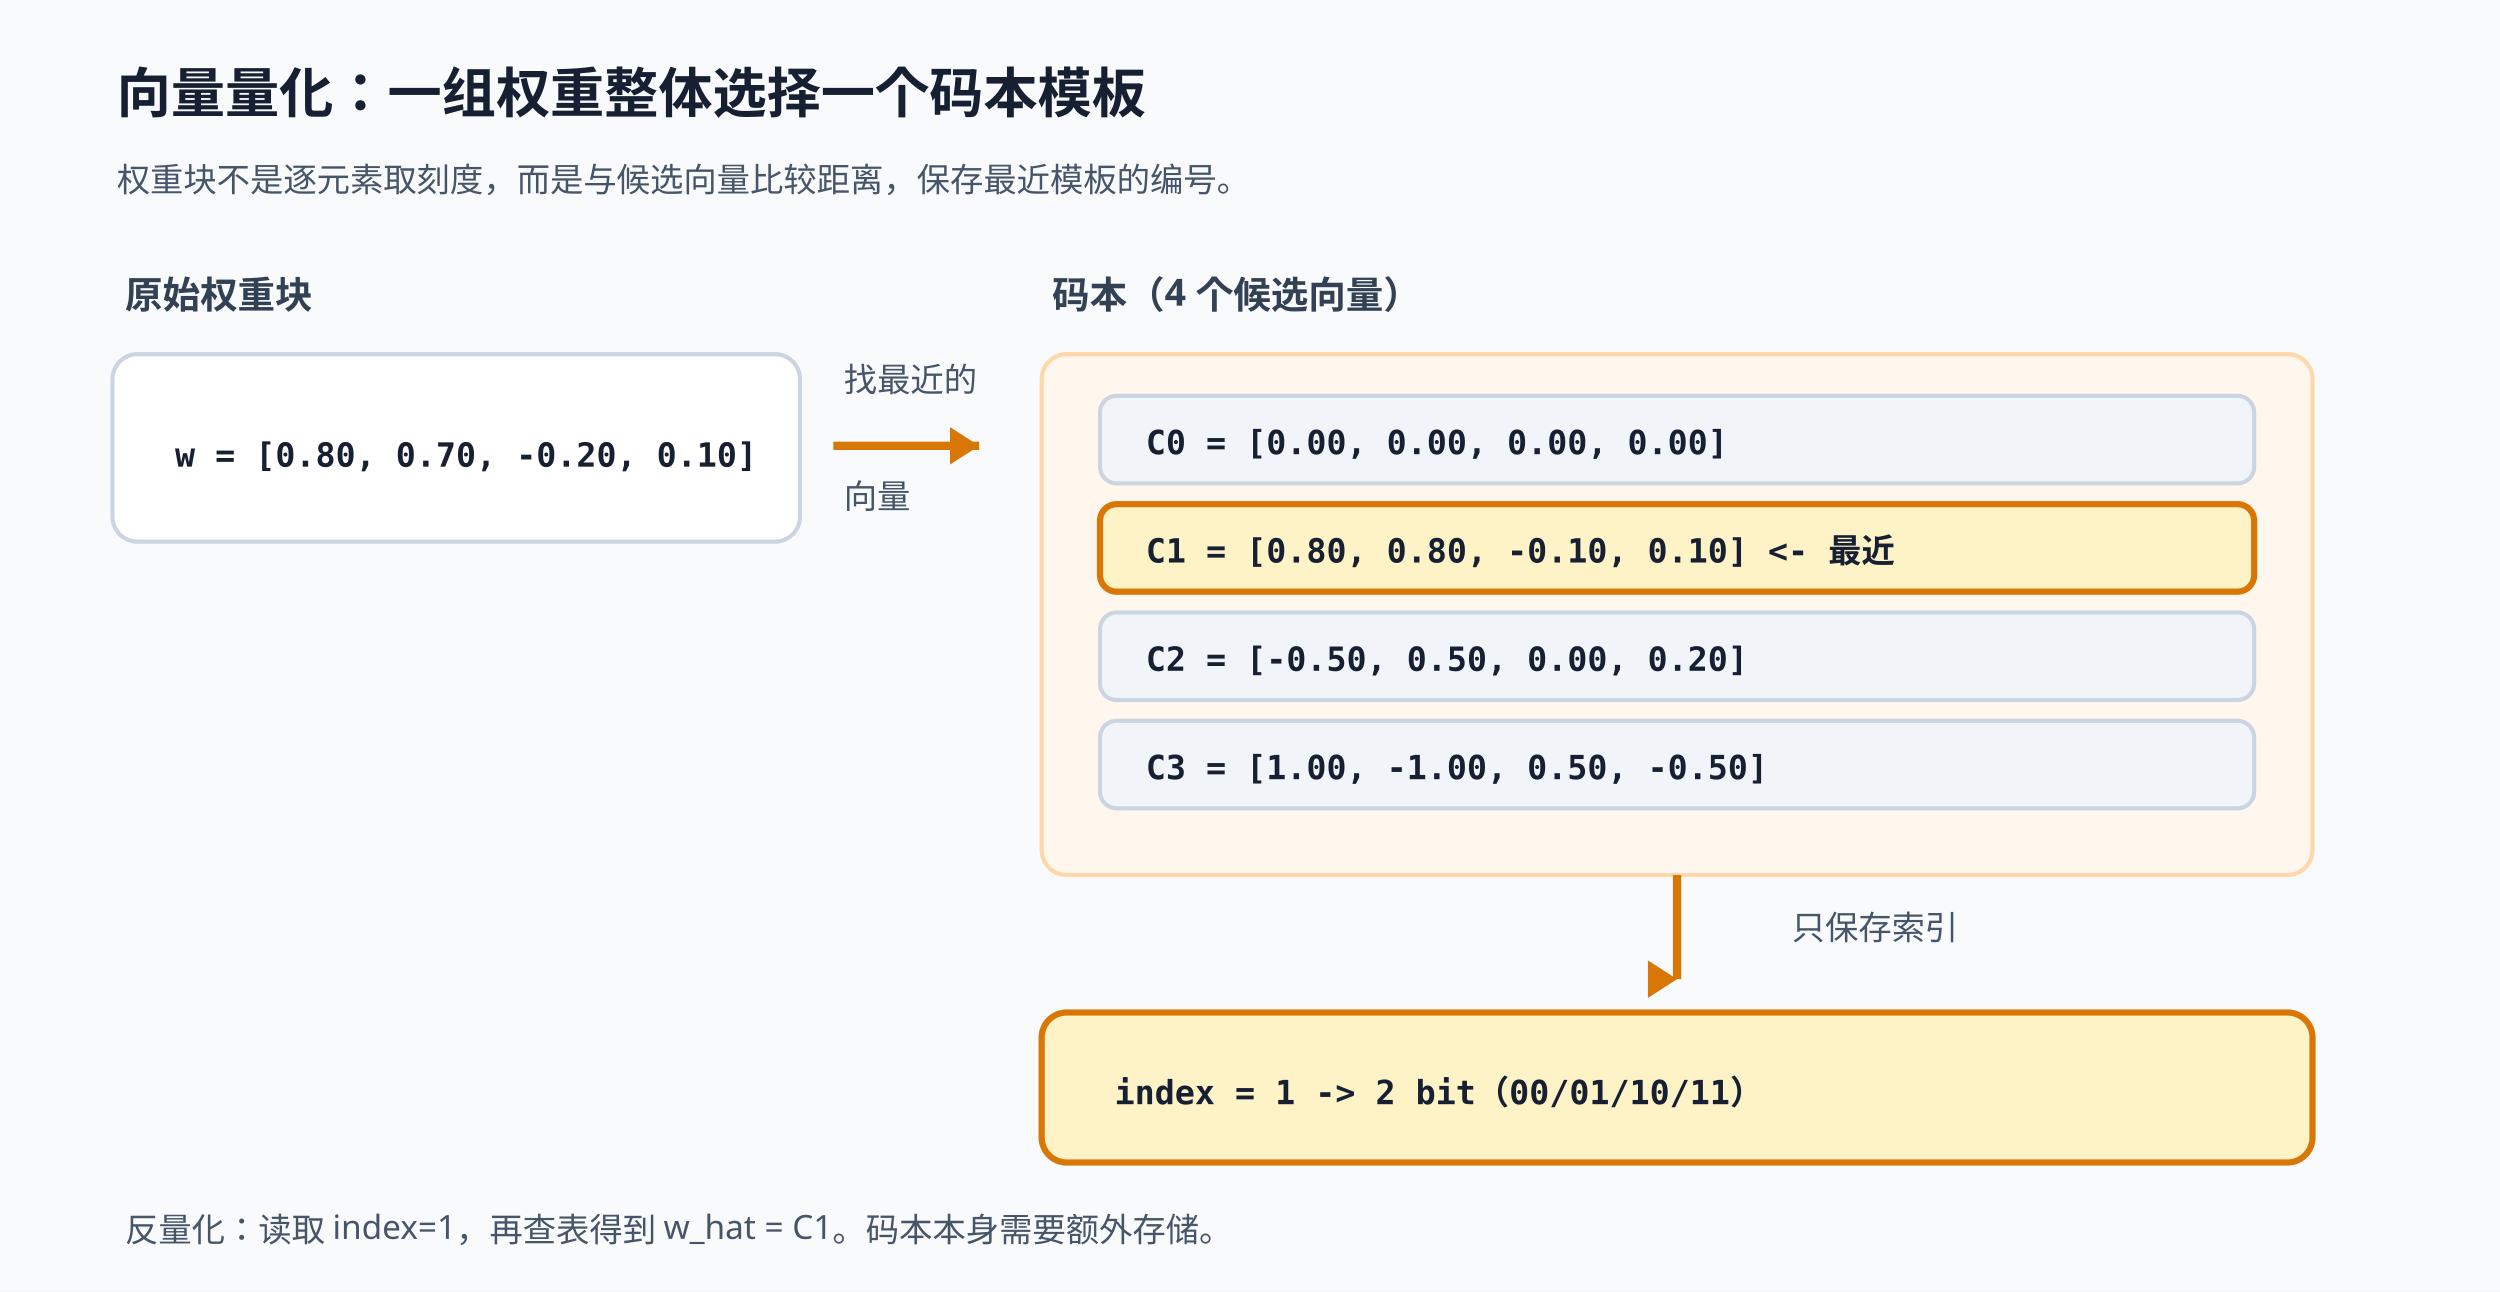
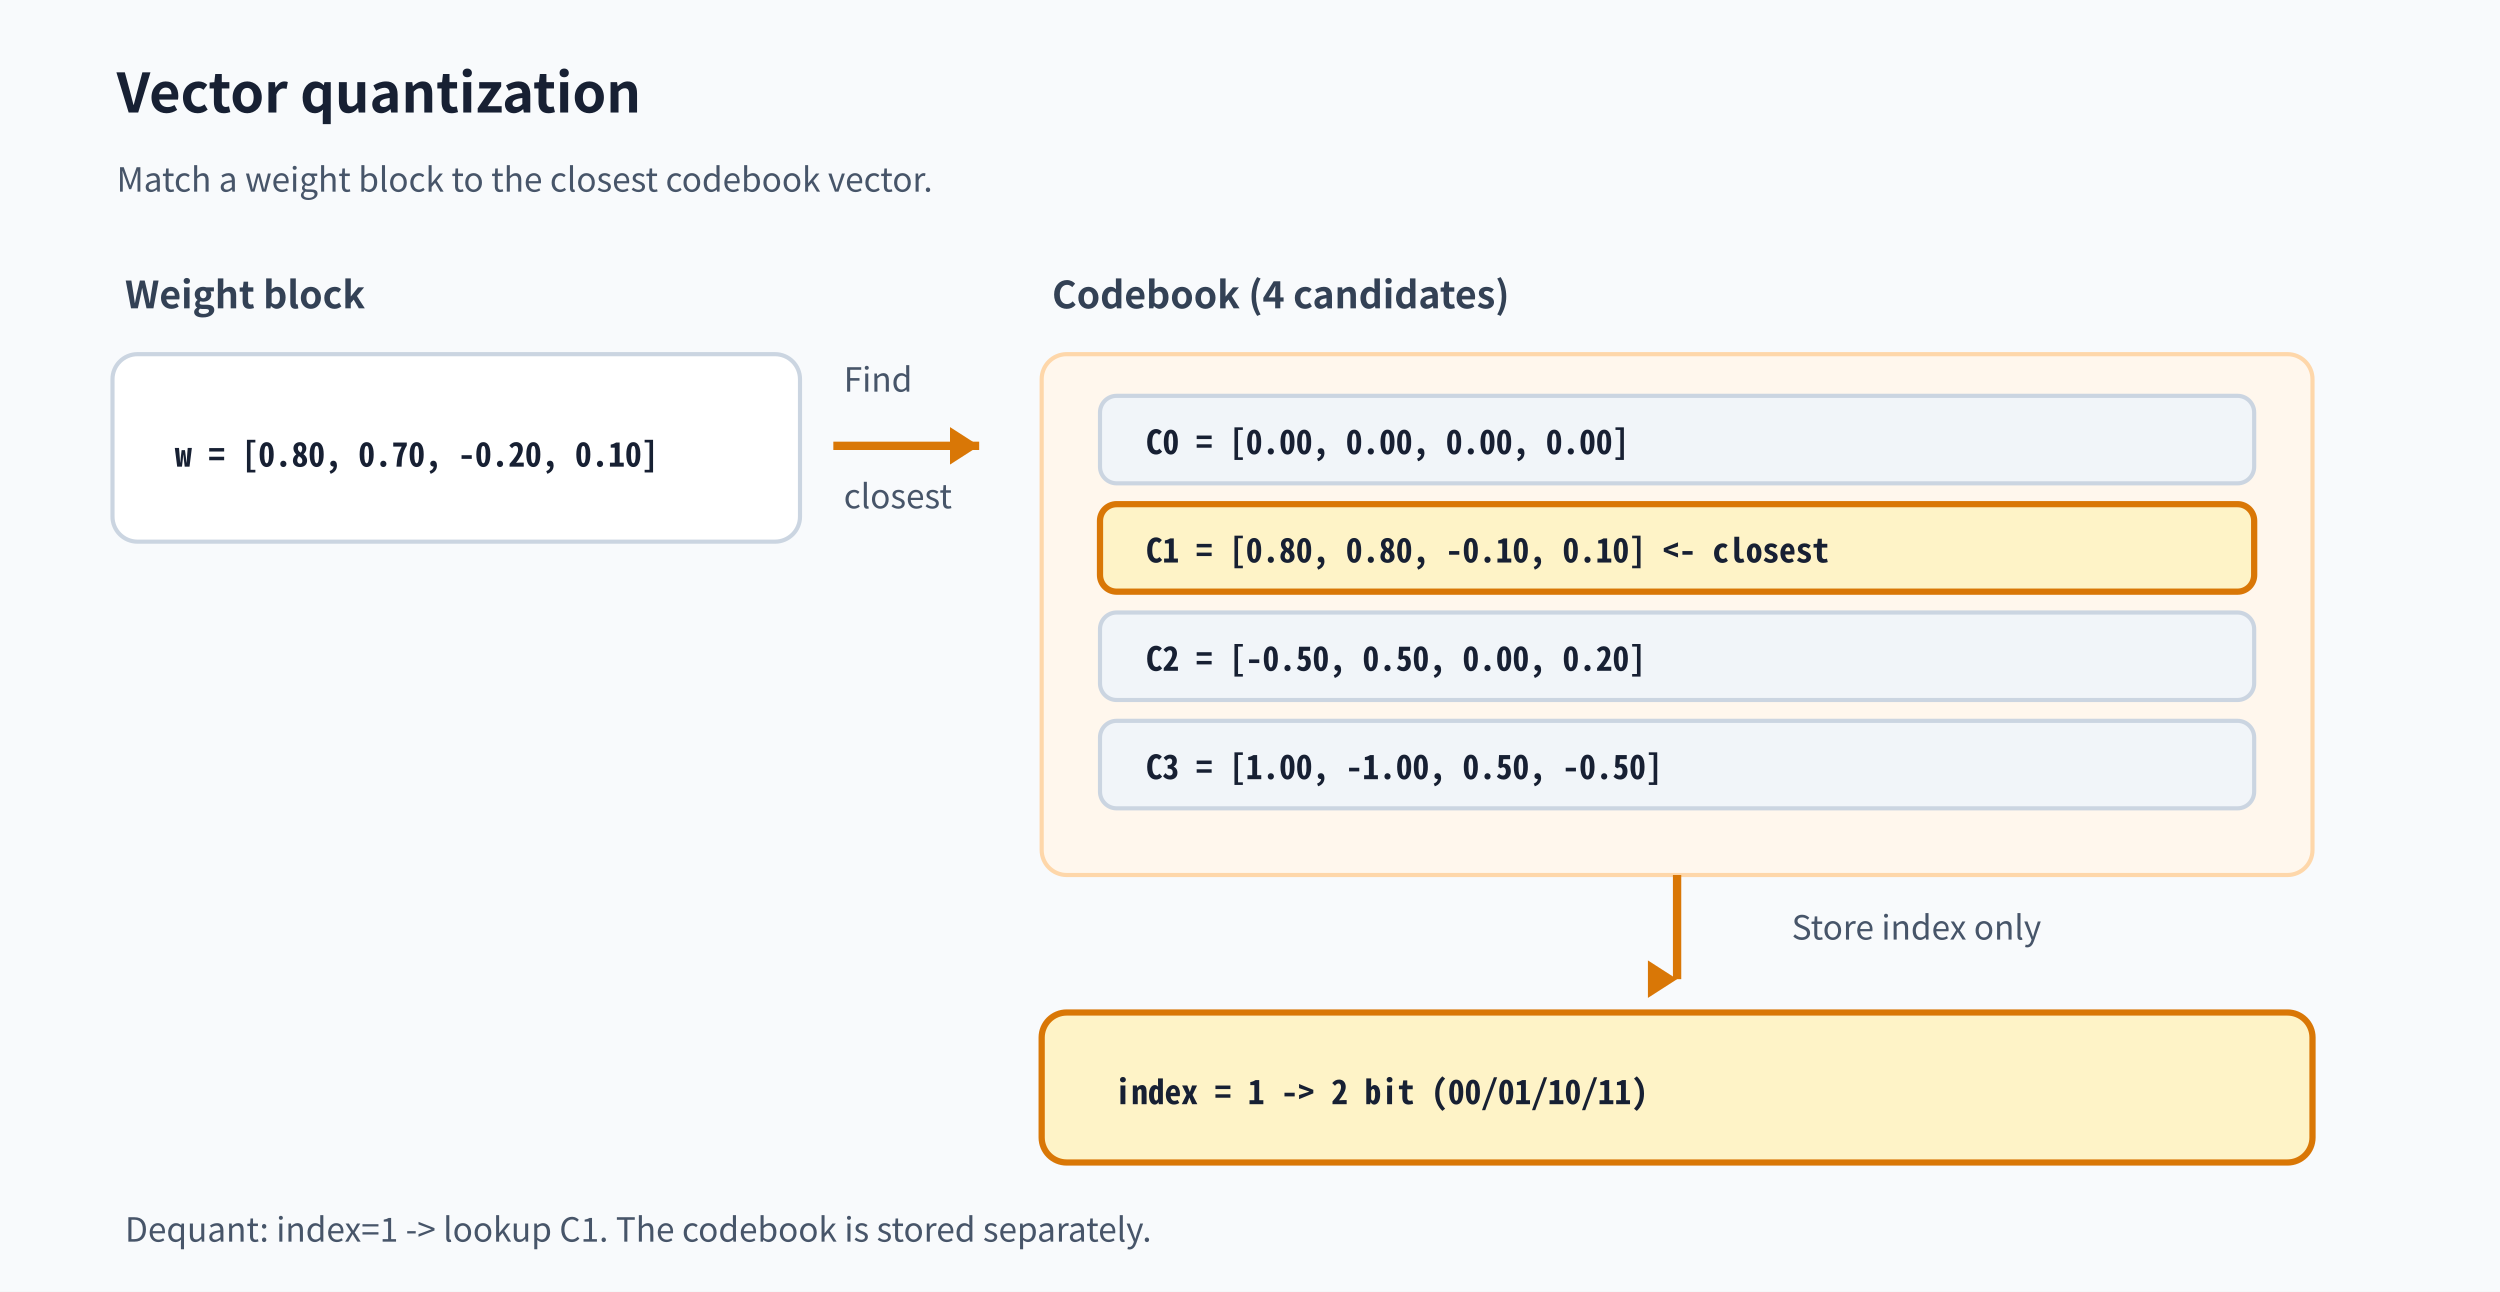
<svg xmlns="http://www.w3.org/2000/svg" width="1200" height="620" viewBox="0 0 1200 620" role="img" aria-labelledby="title desc">
  <rect width="1200" height="620" fill="#f8fafc" />
  <style>
-     .title{font:700 26px sans-serif;fill:#172033}.label{font:600 18px sans-serif;fill:#334155}.small{font:16px sans-serif;fill:#475569}.mono{font:600 16px monospace;fill:#172033}.box{fill:#fff;stroke:#cbd5e1;stroke-width:2}.sel{fill:#fef3c7;stroke:#d97706;stroke-width:3}.muted{fill:#f1f5f9;stroke:#cbd5e1;stroke-width:2}.arrow{stroke:#d97706;stroke-width:4;fill:none}.head{fill:#fff7ed;stroke:#fed7aa;stroke-width:2}
+     .title{font-family:'Noto Sans CJK SC',Arial,sans-serif;font-size:26px;font-weight:700;fill:#172033}.label{font-family:'Noto Sans CJK SC',Arial,sans-serif;font-size:18px;font-weight:600;fill:#334155}.small{font-family:'Noto Sans CJK SC',Arial,sans-serif;font-size:16px;fill:#475569}.mono{font-family:'Noto Sans Mono CJK SC',monospace;font-size:16px;font-weight:600;fill:#172033}.box{fill:#fff;stroke:#cbd5e1;stroke-width:2}.sel{fill:#fef3c7;stroke:#d97706;stroke-width:3}.muted{fill:#f1f5f9;stroke:#cbd5e1;stroke-width:2}.arrow{stroke:#d97706;stroke-width:4;fill:none}.head{fill:#fff7ed;stroke:#fed7aa;stroke-width:2}
  </style>
-   <text x="56" y="54" class="title">向量量化：一组权重整体选择一个码本模板</text>
-   <text x="56" y="92" class="small">权重块不是逐元素取刻度，而是与候选向量比较距离，保存最近模板的编号。</text>
-   <text x="60" y="148" class="label">原始权重块</text>
+   <text x="56" y="54" class="title">Vector quantization</text>
+   <text x="56" y="92" class="small">Match a weight block to the closest codebook vector.</text>
+   <text x="60" y="148" class="label">Weight block</text>
  <rect x="54" y="170" width="330" height="90" rx="12" class="box" />
  <text x="84" y="224" class="mono">w = [0.80, 0.70, -0.20, 0.10]</text>
  <path d="M 400 214 L 470 214" class="arrow" />
  <path d="M 470 214 l -14 -9 v 18 z" fill="#d97706" />
-   <text x="405" y="188" class="small">找最近的</text>
-   <text x="405" y="244" class="small">向量</text>
-   <text x="505" y="148" class="label">码本（4 个候选向量）</text>
+   <text x="405" y="188" class="small">Find</text>
+   <text x="405" y="244" class="small">closest</text>
+   <text x="505" y="148" class="label">Codebook (4 candidates)</text>
  <rect x="500" y="170" width="610" height="250" rx="12" class="head" />
  <rect x="528" y="190" width="554" height="42" rx="8" class="muted" />
  <text x="550" y="218" class="mono">C0 = [0.00, 0.00, 0.00, 0.00]</text>
  <rect x="528" y="242" width="554" height="42" rx="8" class="sel" />
-   <text x="550" y="270" class="mono">C1 = [0.80, 0.80, -0.10, 0.10]  &lt;- 最近</text>
+   <text x="550" y="270" class="mono">C1 = [0.80, 0.80, -0.10, 0.10]  &lt;- closest</text>
  <rect x="528" y="294" width="554" height="42" rx="8" class="muted" />
  <text x="550" y="322" class="mono">C2 = [-0.50, 0.50, 0.00, 0.20]</text>
  <rect x="528" y="346" width="554" height="42" rx="8" class="muted" />
  <text x="550" y="374" class="mono">C3 = [1.00, -1.00, 0.50, -0.50]</text>
  <path d="M 805 420 L 805 470" class="arrow" />
  <path d="M 805 470 l -14 -9 v 18 z" fill="#d97706" />
-   <text x="860" y="451" class="small">只保存索引</text>
+   <text x="860" y="451" class="small">Store index only</text>
  <rect x="500" y="486" width="610" height="72" rx="12" class="sel" />
-   <text x="535" y="530" class="mono">index = 1  -&gt;  2 bit（00/01/10/11）</text>
-   <text x="60" y="596" class="small">反量化：读取 index=1，再查表得到 w_hat = C1。码本本身需要额外存储。</text>
+   <text x="535" y="530" class="mono">index = 1  -&gt;  2 bit (00/01/10/11)</text>
+   <text x="60" y="596" class="small">Dequant: index=1 -&gt; lookup C1. The codebook is stored separately.</text>
</svg>
